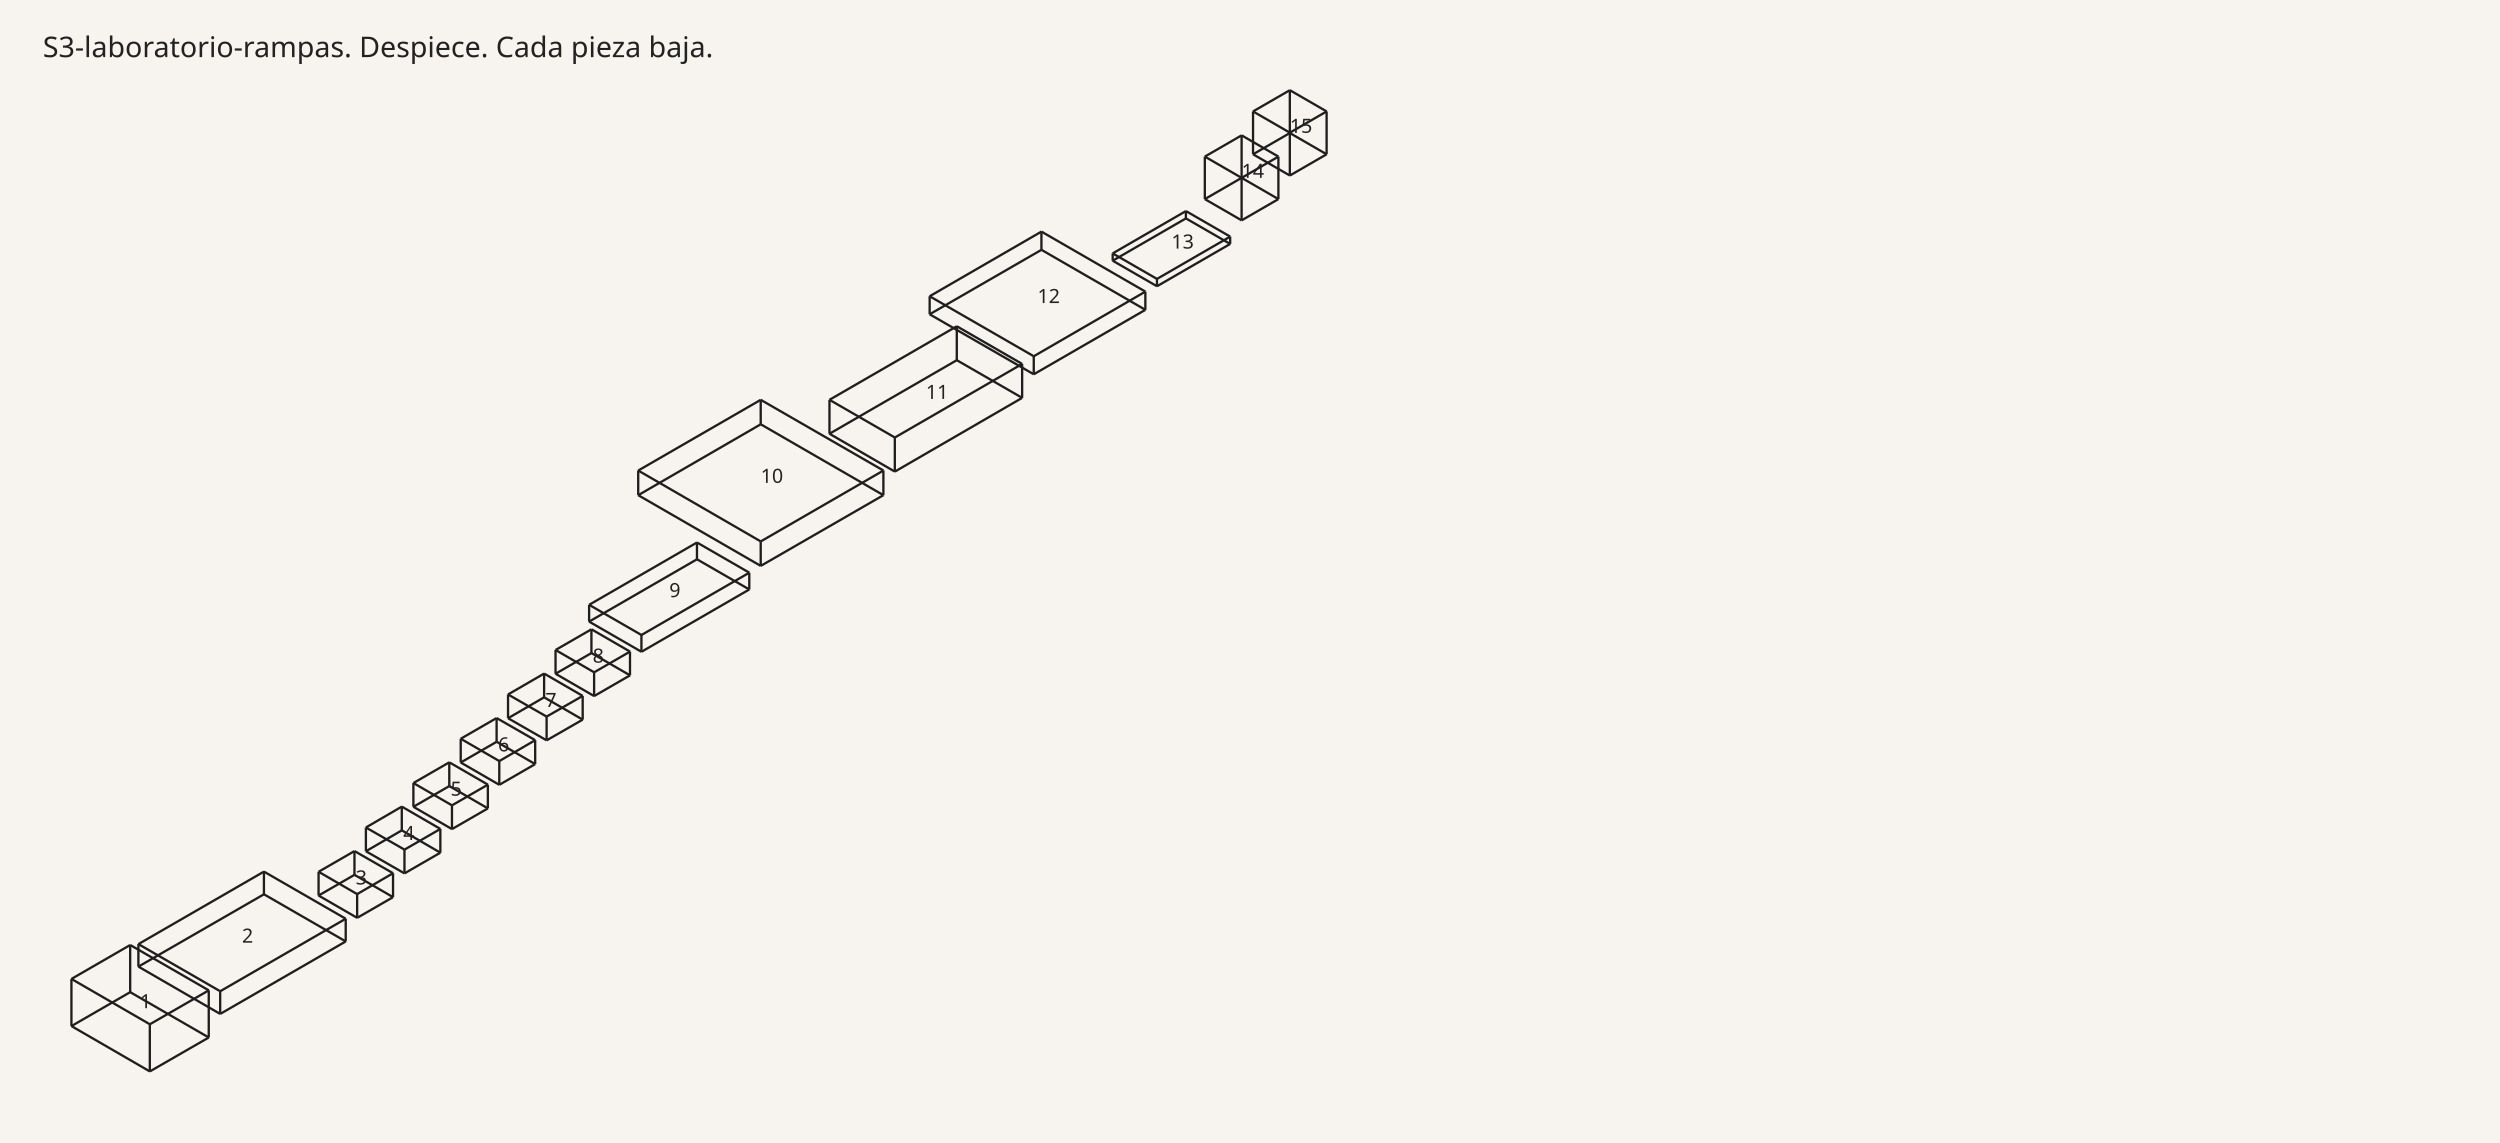
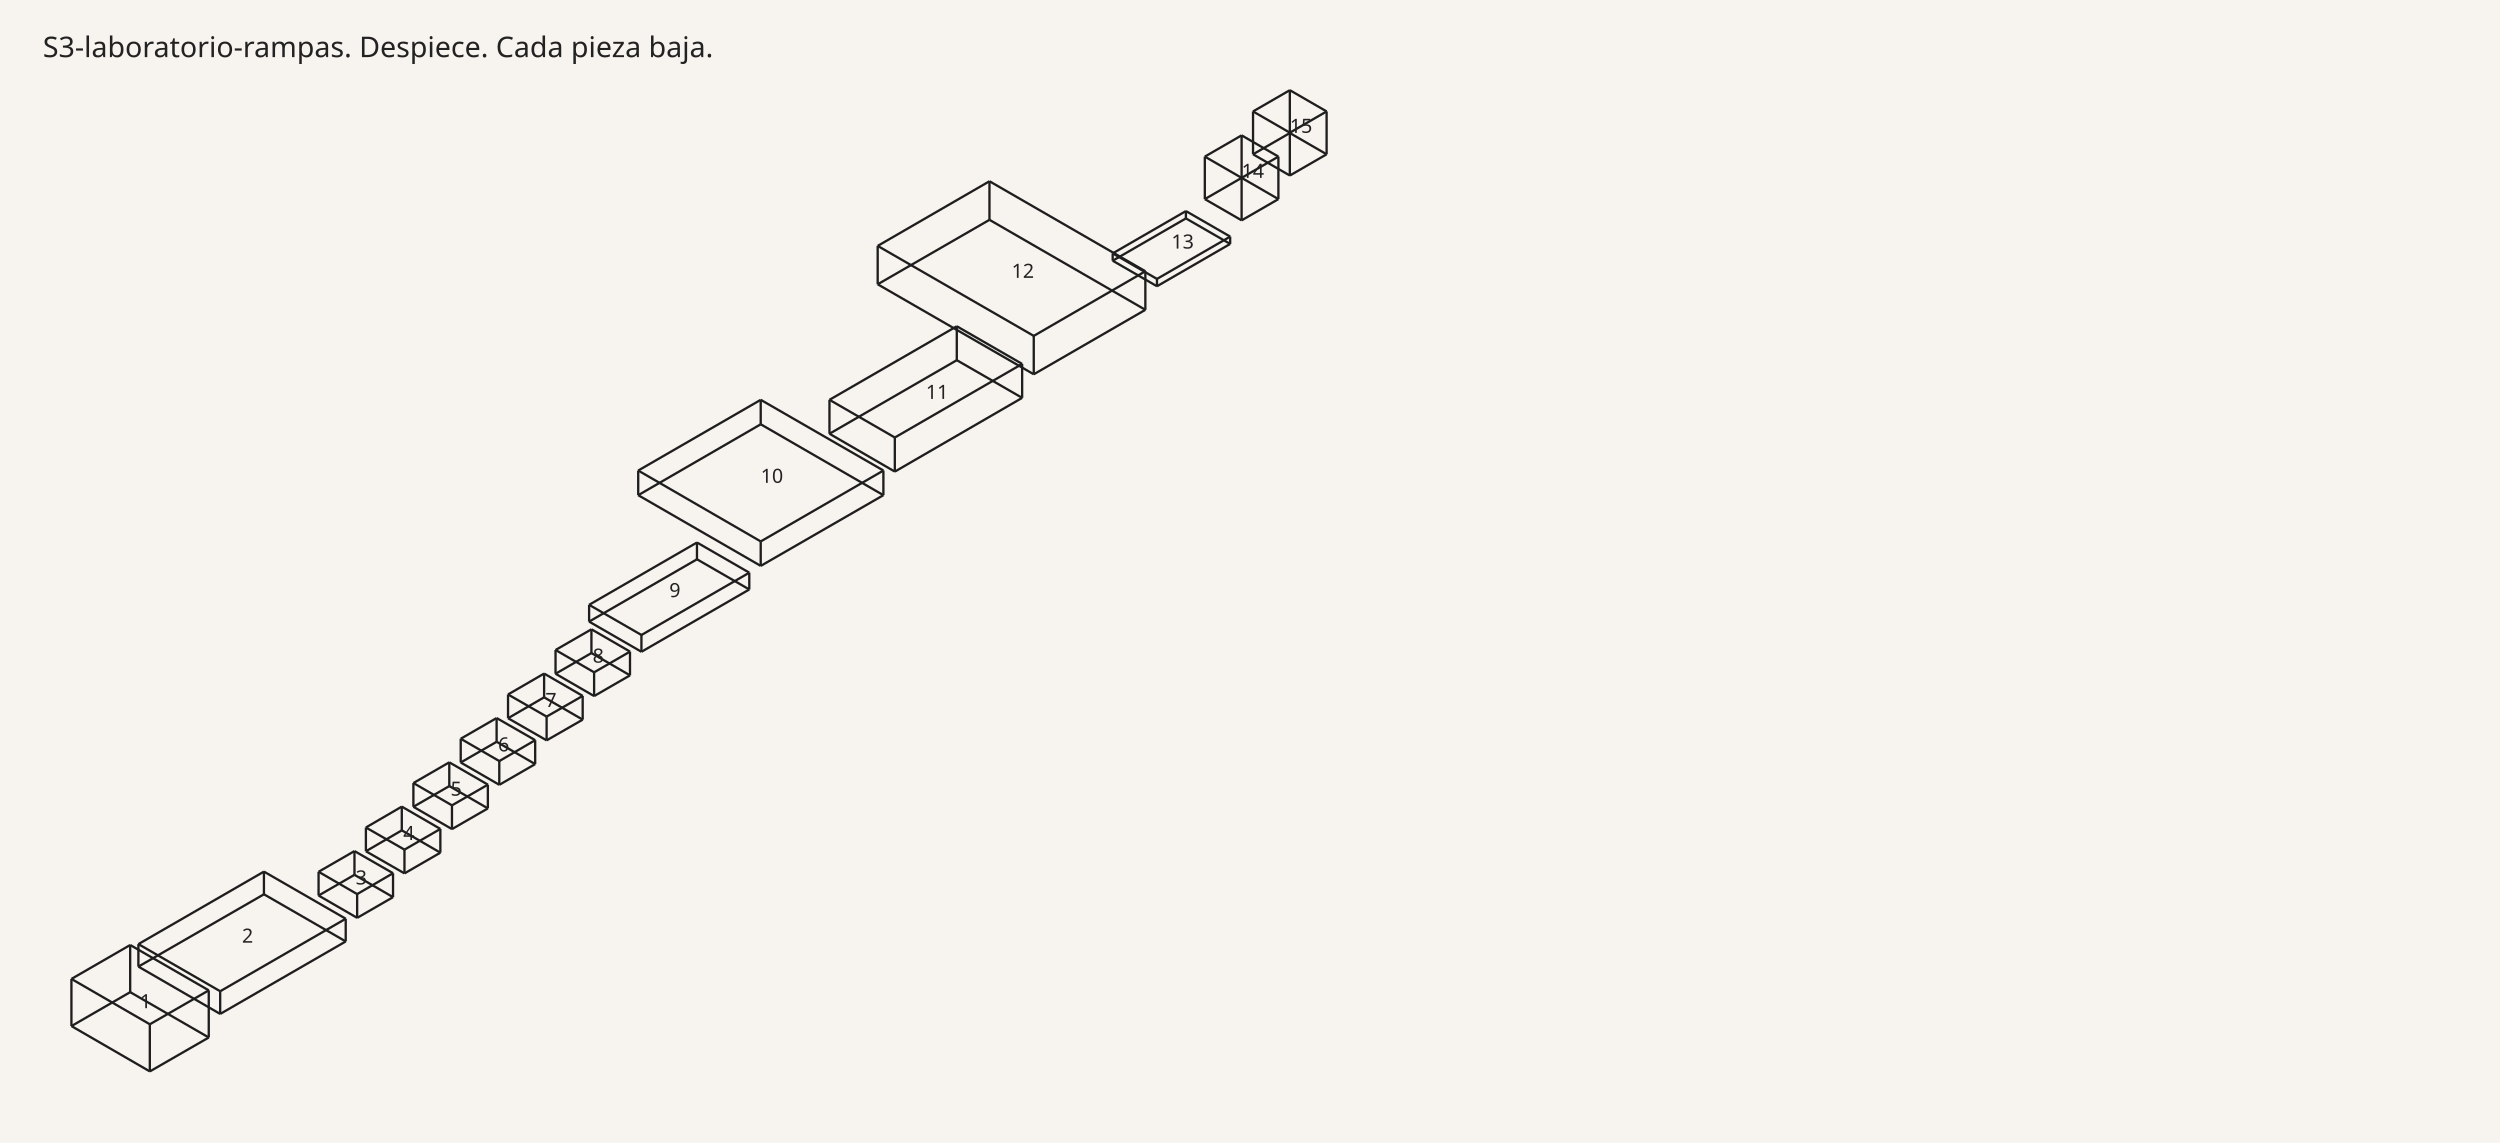
<svg xmlns="http://www.w3.org/2000/svg" width="1400" height="640" viewBox="0 0 1400 640">
  <rect width="100%" height="100%" fill="#f7f4ef" />
  <text x="24" y="32" font-family="sans-serif" font-size="16" fill="#222">S3-laboratorio-rampas. Despiece. Cada pieza baja.</text>
  <line x1="83.9" y1="600.0" x2="83.9" y2="573.6" stroke="rgb(30,30,30)" stroke-width="1.3" />
  <line x1="40.0" y1="574.6" x2="40.0" y2="548.2" stroke="rgb(30,30,30)" stroke-width="1.3" />
  <line x1="116.9" y1="581.0" x2="116.9" y2="554.6" stroke="rgb(30,30,30)" stroke-width="1.3" />
  <line x1="72.9" y1="555.6" x2="72.9" y2="529.2" stroke="rgb(30,30,30)" stroke-width="1.3" />
  <line x1="83.9" y1="600.0" x2="40.0" y2="574.6" stroke="rgb(30,30,30)" stroke-width="1.3" />
  <line x1="83.9" y1="573.6" x2="40.0" y2="548.2" stroke="rgb(30,30,30)" stroke-width="1.3" />
  <line x1="116.9" y1="581.0" x2="72.9" y2="555.6" stroke="rgb(30,30,30)" stroke-width="1.3" />
  <line x1="116.9" y1="554.6" x2="72.9" y2="529.2" stroke="rgb(30,30,30)" stroke-width="1.3" />
  <line x1="83.9" y1="600.0" x2="116.9" y2="581.0" stroke="rgb(30,30,30)" stroke-width="1.3" />
  <line x1="83.9" y1="573.6" x2="116.9" y2="554.6" stroke="rgb(30,30,30)" stroke-width="1.3" />
  <line x1="40.0" y1="574.6" x2="72.9" y2="555.6" stroke="rgb(30,30,30)" stroke-width="1.3" />
  <line x1="40.0" y1="548.2" x2="72.9" y2="529.2" stroke="rgb(30,30,30)" stroke-width="1.3" />
  <line x1="123.3" y1="567.8" x2="123.3" y2="555.1" stroke="rgb(30,30,30)" stroke-width="1.3" />
  <line x1="77.5" y1="541.3" x2="77.5" y2="528.7" stroke="rgb(30,30,30)" stroke-width="1.3" />
  <line x1="193.6" y1="527.2" x2="193.6" y2="514.5" stroke="rgb(30,30,30)" stroke-width="1.3" />
  <line x1="147.8" y1="500.8" x2="147.8" y2="488.1" stroke="rgb(30,30,30)" stroke-width="1.3" />
  <line x1="123.3" y1="567.8" x2="77.5" y2="541.3" stroke="rgb(30,30,30)" stroke-width="1.3" />
  <line x1="123.3" y1="555.1" x2="77.5" y2="528.7" stroke="rgb(30,30,30)" stroke-width="1.3" />
  <line x1="193.6" y1="527.2" x2="147.8" y2="500.8" stroke="rgb(30,30,30)" stroke-width="1.3" />
  <line x1="193.6" y1="514.5" x2="147.8" y2="488.1" stroke="rgb(30,30,30)" stroke-width="1.3" />
  <line x1="123.3" y1="567.8" x2="193.6" y2="527.2" stroke="rgb(30,30,30)" stroke-width="1.3" />
  <line x1="123.3" y1="555.1" x2="193.6" y2="514.5" stroke="rgb(30,30,30)" stroke-width="1.3" />
  <line x1="77.5" y1="541.3" x2="147.8" y2="500.8" stroke="rgb(30,30,30)" stroke-width="1.3" />
  <line x1="77.5" y1="528.7" x2="147.8" y2="488.1" stroke="rgb(30,30,30)" stroke-width="1.3" />
  <line x1="200.0" y1="514.0" x2="200.0" y2="500.7" stroke="rgb(30,30,30)" stroke-width="1.3" />
  <line x1="178.4" y1="501.5" x2="178.4" y2="488.2" stroke="rgb(30,30,30)" stroke-width="1.3" />
  <line x1="220.1" y1="502.4" x2="220.1" y2="489.0" stroke="rgb(30,30,30)" stroke-width="1.3" />
  <line x1="198.5" y1="489.9" x2="198.5" y2="476.6" stroke="rgb(30,30,30)" stroke-width="1.3" />
  <line x1="200.0" y1="514.0" x2="178.4" y2="501.5" stroke="rgb(30,30,30)" stroke-width="1.3" />
  <line x1="200.0" y1="500.7" x2="178.4" y2="488.2" stroke="rgb(30,30,30)" stroke-width="1.3" />
  <line x1="220.1" y1="502.4" x2="198.5" y2="489.9" stroke="rgb(30,30,30)" stroke-width="1.3" />
  <line x1="220.1" y1="489.0" x2="198.5" y2="476.6" stroke="rgb(30,30,30)" stroke-width="1.3" />
  <line x1="200.0" y1="514.0" x2="220.1" y2="502.4" stroke="rgb(30,30,30)" stroke-width="1.3" />
  <line x1="200.0" y1="500.7" x2="220.1" y2="489.0" stroke="rgb(30,30,30)" stroke-width="1.3" />
  <line x1="178.4" y1="501.5" x2="198.5" y2="489.9" stroke="rgb(30,30,30)" stroke-width="1.3" />
  <line x1="178.4" y1="488.2" x2="198.5" y2="476.6" stroke="rgb(30,30,30)" stroke-width="1.3" />
  <line x1="226.5" y1="489.1" x2="226.5" y2="475.8" stroke="rgb(30,30,30)" stroke-width="1.3" />
  <line x1="204.9" y1="476.7" x2="204.9" y2="463.4" stroke="rgb(30,30,30)" stroke-width="1.3" />
  <line x1="246.6" y1="477.5" x2="246.6" y2="464.2" stroke="rgb(30,30,30)" stroke-width="1.3" />
  <line x1="225.0" y1="465.0" x2="225.0" y2="451.7" stroke="rgb(30,30,30)" stroke-width="1.3" />
  <line x1="226.5" y1="489.1" x2="204.9" y2="476.7" stroke="rgb(30,30,30)" stroke-width="1.3" />
  <line x1="226.5" y1="475.8" x2="204.9" y2="463.4" stroke="rgb(30,30,30)" stroke-width="1.3" />
  <line x1="246.6" y1="477.5" x2="225.0" y2="465.0" stroke="rgb(30,30,30)" stroke-width="1.3" />
  <line x1="246.6" y1="464.2" x2="225.0" y2="451.7" stroke="rgb(30,30,30)" stroke-width="1.3" />
  <line x1="226.5" y1="489.1" x2="246.6" y2="477.5" stroke="rgb(30,30,30)" stroke-width="1.3" />
  <line x1="226.5" y1="475.8" x2="246.6" y2="464.2" stroke="rgb(30,30,30)" stroke-width="1.3" />
  <line x1="204.9" y1="476.7" x2="225.0" y2="465.0" stroke="rgb(30,30,30)" stroke-width="1.3" />
  <line x1="204.9" y1="463.4" x2="225.0" y2="451.7" stroke="rgb(30,30,30)" stroke-width="1.3" />
  <line x1="253.1" y1="464.3" x2="253.1" y2="451.0" stroke="rgb(30,30,30)" stroke-width="1.3" />
  <line x1="231.5" y1="451.8" x2="231.5" y2="438.5" stroke="rgb(30,30,30)" stroke-width="1.3" />
  <line x1="273.2" y1="452.7" x2="273.2" y2="439.4" stroke="rgb(30,30,30)" stroke-width="1.3" />
  <line x1="251.6" y1="440.2" x2="251.6" y2="426.9" stroke="rgb(30,30,30)" stroke-width="1.3" />
  <line x1="253.1" y1="464.3" x2="231.5" y2="451.8" stroke="rgb(30,30,30)" stroke-width="1.3" />
  <line x1="253.1" y1="451.0" x2="231.5" y2="438.5" stroke="rgb(30,30,30)" stroke-width="1.3" />
  <line x1="273.2" y1="452.7" x2="251.6" y2="440.2" stroke="rgb(30,30,30)" stroke-width="1.3" />
  <line x1="273.2" y1="439.4" x2="251.6" y2="426.9" stroke="rgb(30,30,30)" stroke-width="1.3" />
  <line x1="253.1" y1="464.3" x2="273.2" y2="452.7" stroke="rgb(30,30,30)" stroke-width="1.3" />
  <line x1="253.1" y1="451.0" x2="273.2" y2="439.4" stroke="rgb(30,30,30)" stroke-width="1.3" />
  <line x1="231.5" y1="451.8" x2="251.6" y2="440.2" stroke="rgb(30,30,30)" stroke-width="1.3" />
  <line x1="231.5" y1="438.5" x2="251.6" y2="426.9" stroke="rgb(30,30,30)" stroke-width="1.3" />
  <line x1="279.6" y1="439.5" x2="279.6" y2="426.2" stroke="rgb(30,30,30)" stroke-width="1.3" />
  <line x1="258.0" y1="427.0" x2="258.0" y2="413.7" stroke="rgb(30,30,30)" stroke-width="1.3" />
  <line x1="299.7" y1="427.9" x2="299.7" y2="414.5" stroke="rgb(30,30,30)" stroke-width="1.3" />
  <line x1="278.1" y1="415.4" x2="278.1" y2="402.1" stroke="rgb(30,30,30)" stroke-width="1.3" />
  <line x1="279.6" y1="439.5" x2="258.0" y2="427.0" stroke="rgb(30,30,30)" stroke-width="1.3" />
  <line x1="279.6" y1="426.2" x2="258.0" y2="413.7" stroke="rgb(30,30,30)" stroke-width="1.3" />
  <line x1="299.7" y1="427.9" x2="278.1" y2="415.4" stroke="rgb(30,30,30)" stroke-width="1.3" />
  <line x1="299.7" y1="414.5" x2="278.1" y2="402.1" stroke="rgb(30,30,30)" stroke-width="1.3" />
  <line x1="279.6" y1="439.5" x2="299.7" y2="427.9" stroke="rgb(30,30,30)" stroke-width="1.3" />
  <line x1="279.6" y1="426.2" x2="299.7" y2="414.5" stroke="rgb(30,30,30)" stroke-width="1.3" />
  <line x1="258.0" y1="427.0" x2="278.1" y2="415.4" stroke="rgb(30,30,30)" stroke-width="1.3" />
  <line x1="258.0" y1="413.7" x2="278.1" y2="402.1" stroke="rgb(30,30,30)" stroke-width="1.3" />
  <line x1="306.1" y1="414.6" x2="306.1" y2="401.3" stroke="rgb(30,30,30)" stroke-width="1.3" />
  <line x1="284.5" y1="402.2" x2="284.5" y2="388.9" stroke="rgb(30,30,30)" stroke-width="1.3" />
  <line x1="326.3" y1="403.0" x2="326.3" y2="389.7" stroke="rgb(30,30,30)" stroke-width="1.3" />
  <line x1="304.7" y1="390.5" x2="304.7" y2="377.2" stroke="rgb(30,30,30)" stroke-width="1.3" />
  <line x1="306.1" y1="414.6" x2="284.5" y2="402.2" stroke="rgb(30,30,30)" stroke-width="1.3" />
  <line x1="306.1" y1="401.3" x2="284.5" y2="388.9" stroke="rgb(30,30,30)" stroke-width="1.3" />
  <line x1="326.3" y1="403.0" x2="304.7" y2="390.5" stroke="rgb(30,30,30)" stroke-width="1.3" />
  <line x1="326.3" y1="389.7" x2="304.7" y2="377.2" stroke="rgb(30,30,30)" stroke-width="1.3" />
  <line x1="306.1" y1="414.6" x2="326.3" y2="403.0" stroke="rgb(30,30,30)" stroke-width="1.3" />
  <line x1="306.1" y1="401.3" x2="326.3" y2="389.7" stroke="rgb(30,30,30)" stroke-width="1.3" />
  <line x1="284.5" y1="402.2" x2="304.7" y2="390.5" stroke="rgb(30,30,30)" stroke-width="1.3" />
  <line x1="284.5" y1="388.9" x2="304.7" y2="377.2" stroke="rgb(30,30,30)" stroke-width="1.3" />
  <line x1="332.7" y1="389.8" x2="332.7" y2="376.5" stroke="rgb(30,30,30)" stroke-width="1.3" />
  <line x1="311.1" y1="377.3" x2="311.1" y2="364.0" stroke="rgb(30,30,30)" stroke-width="1.3" />
  <line x1="352.8" y1="378.2" x2="352.8" y2="364.9" stroke="rgb(30,30,30)" stroke-width="1.3" />
  <line x1="331.2" y1="365.7" x2="331.2" y2="352.4" stroke="rgb(30,30,30)" stroke-width="1.3" />
  <line x1="332.7" y1="389.8" x2="311.1" y2="377.3" stroke="rgb(30,30,30)" stroke-width="1.3" />
  <line x1="332.7" y1="376.5" x2="311.1" y2="364.0" stroke="rgb(30,30,30)" stroke-width="1.3" />
  <line x1="352.8" y1="378.2" x2="331.2" y2="365.7" stroke="rgb(30,30,30)" stroke-width="1.3" />
  <line x1="352.8" y1="364.9" x2="331.2" y2="352.4" stroke="rgb(30,30,30)" stroke-width="1.3" />
  <line x1="332.7" y1="389.8" x2="352.8" y2="378.2" stroke="rgb(30,30,30)" stroke-width="1.3" />
  <line x1="332.7" y1="376.5" x2="352.8" y2="364.9" stroke="rgb(30,30,30)" stroke-width="1.3" />
  <line x1="311.1" y1="377.3" x2="331.2" y2="365.7" stroke="rgb(30,30,30)" stroke-width="1.3" />
  <line x1="311.1" y1="364.0" x2="331.2" y2="352.4" stroke="rgb(30,30,30)" stroke-width="1.3" />
  <line x1="359.2" y1="365.0" x2="359.2" y2="355.6" stroke="rgb(30,30,30)" stroke-width="1.3" />
  <line x1="329.9" y1="348.1" x2="329.9" y2="338.7" stroke="rgb(30,30,30)" stroke-width="1.3" />
  <line x1="419.6" y1="330.1" x2="419.6" y2="320.7" stroke="rgb(30,30,30)" stroke-width="1.3" />
  <line x1="390.3" y1="313.2" x2="390.3" y2="303.8" stroke="rgb(30,30,30)" stroke-width="1.3" />
  <line x1="359.2" y1="365.0" x2="329.9" y2="348.1" stroke="rgb(30,30,30)" stroke-width="1.3" />
  <line x1="359.2" y1="355.6" x2="329.9" y2="338.7" stroke="rgb(30,30,30)" stroke-width="1.3" />
  <line x1="419.6" y1="330.1" x2="390.3" y2="313.2" stroke="rgb(30,30,30)" stroke-width="1.3" />
  <line x1="419.6" y1="320.7" x2="390.3" y2="303.8" stroke="rgb(30,30,30)" stroke-width="1.3" />
  <line x1="359.2" y1="365.0" x2="419.6" y2="330.1" stroke="rgb(30,30,30)" stroke-width="1.3" />
  <line x1="359.2" y1="355.6" x2="419.6" y2="320.7" stroke="rgb(30,30,30)" stroke-width="1.3" />
  <line x1="329.9" y1="348.1" x2="390.3" y2="313.2" stroke="rgb(30,30,30)" stroke-width="1.3" />
  <line x1="329.9" y1="338.7" x2="390.3" y2="303.8" stroke="rgb(30,30,30)" stroke-width="1.3" />
  <line x1="426.0" y1="316.9" x2="426.0" y2="303.2" stroke="rgb(30,30,30)" stroke-width="1.3" />
  <line x1="357.4" y1="277.3" x2="357.4" y2="263.5" stroke="rgb(30,30,30)" stroke-width="1.3" />
  <line x1="494.7" y1="277.3" x2="494.7" y2="263.5" stroke="rgb(30,30,30)" stroke-width="1.3" />
  <line x1="426.0" y1="237.6" x2="426.0" y2="223.9" stroke="rgb(30,30,30)" stroke-width="1.3" />
  <line x1="426.0" y1="316.9" x2="357.4" y2="277.3" stroke="rgb(30,30,30)" stroke-width="1.3" />
  <line x1="426.0" y1="303.2" x2="357.4" y2="263.5" stroke="rgb(30,30,30)" stroke-width="1.3" />
  <line x1="494.7" y1="277.3" x2="426.0" y2="237.6" stroke="rgb(30,30,30)" stroke-width="1.3" />
  <line x1="494.7" y1="263.5" x2="426.0" y2="223.9" stroke="rgb(30,30,30)" stroke-width="1.3" />
  <line x1="426.0" y1="316.9" x2="494.7" y2="277.3" stroke="rgb(30,30,30)" stroke-width="1.3" />
  <line x1="426.0" y1="303.2" x2="494.7" y2="263.5" stroke="rgb(30,30,30)" stroke-width="1.3" />
  <line x1="357.4" y1="277.3" x2="426.0" y2="237.6" stroke="rgb(30,30,30)" stroke-width="1.3" />
  <line x1="357.4" y1="263.5" x2="426.0" y2="223.9" stroke="rgb(30,30,30)" stroke-width="1.3" />
  <line x1="501.1" y1="264.1" x2="501.1" y2="245.0" stroke="rgb(30,30,30)" stroke-width="1.3" />
  <line x1="464.5" y1="242.9" x2="464.5" y2="223.9" stroke="rgb(30,30,30)" stroke-width="1.3" />
  <line x1="572.4" y1="222.8" x2="572.4" y2="203.8" stroke="rgb(30,30,30)" stroke-width="1.3" />
  <line x1="535.8" y1="201.7" x2="535.8" y2="182.7" stroke="rgb(30,30,30)" stroke-width="1.3" />
  <line x1="501.1" y1="264.1" x2="464.5" y2="242.9" stroke="rgb(30,30,30)" stroke-width="1.3" />
  <line x1="501.1" y1="245.0" x2="464.5" y2="223.9" stroke="rgb(30,30,30)" stroke-width="1.3" />
  <line x1="572.4" y1="222.8" x2="535.8" y2="201.7" stroke="rgb(30,30,30)" stroke-width="1.3" />
  <line x1="572.4" y1="203.8" x2="535.8" y2="182.7" stroke="rgb(30,30,30)" stroke-width="1.3" />
  <line x1="501.1" y1="264.1" x2="572.4" y2="222.8" stroke="rgb(30,30,30)" stroke-width="1.3" />
  <line x1="501.1" y1="245.0" x2="572.4" y2="203.8" stroke="rgb(30,30,30)" stroke-width="1.3" />
  <line x1="464.5" y1="242.9" x2="535.8" y2="201.7" stroke="rgb(30,30,30)" stroke-width="1.3" />
  <line x1="464.5" y1="223.9" x2="535.8" y2="182.7" stroke="rgb(30,30,30)" stroke-width="1.3" />
-   <line x1="578.9" y1="209.6" x2="578.9" y2="199.5" stroke="rgb(30,30,30)" stroke-width="1.3" />
-   <line x1="520.6" y1="176.0" x2="520.6" y2="165.9" stroke="rgb(30,30,30)" stroke-width="1.3" />
-   <line x1="641.4" y1="173.5" x2="641.4" y2="163.3" stroke="rgb(30,30,30)" stroke-width="1.3" />
-   <line x1="583.2" y1="139.9" x2="583.2" y2="129.7" stroke="rgb(30,30,30)" stroke-width="1.3" />
-   <line x1="578.9" y1="209.6" x2="520.6" y2="176.0" stroke="rgb(30,30,30)" stroke-width="1.3" />
-   <line x1="578.9" y1="199.5" x2="520.6" y2="165.9" stroke="rgb(30,30,30)" stroke-width="1.3" />
-   <line x1="641.4" y1="173.5" x2="583.2" y2="139.9" stroke="rgb(30,30,30)" stroke-width="1.3" />
-   <line x1="641.4" y1="163.3" x2="583.2" y2="129.7" stroke="rgb(30,30,30)" stroke-width="1.3" />
+   <line x1="578.9" y1="209.6" x2="578.9" y2="188.1" stroke="rgb(30,30,30)" stroke-width="1.3" />
+   <line x1="491.5" y1="159.2" x2="491.5" y2="137.7" stroke="rgb(30,30,30)" stroke-width="1.3" />
+   <line x1="641.4" y1="173.5" x2="641.4" y2="151.9" stroke="rgb(30,30,30)" stroke-width="1.3" />
+   <line x1="554.1" y1="123.1" x2="554.1" y2="101.5" stroke="rgb(30,30,30)" stroke-width="1.3" />
+   <line x1="578.9" y1="209.6" x2="491.5" y2="159.2" stroke="rgb(30,30,30)" stroke-width="1.3" />
+   <line x1="578.9" y1="188.1" x2="491.5" y2="137.7" stroke="rgb(30,30,30)" stroke-width="1.3" />
+   <line x1="641.4" y1="173.5" x2="554.1" y2="123.1" stroke="rgb(30,30,30)" stroke-width="1.3" />
+   <line x1="641.4" y1="151.9" x2="554.1" y2="101.5" stroke="rgb(30,30,30)" stroke-width="1.3" />
  <line x1="578.9" y1="209.6" x2="641.4" y2="173.5" stroke="rgb(30,30,30)" stroke-width="1.3" />
-   <line x1="578.9" y1="199.5" x2="641.4" y2="163.3" stroke="rgb(30,30,30)" stroke-width="1.3" />
-   <line x1="520.6" y1="176.0" x2="583.2" y2="139.9" stroke="rgb(30,30,30)" stroke-width="1.3" />
-   <line x1="520.6" y1="165.9" x2="583.2" y2="129.7" stroke="rgb(30,30,30)" stroke-width="1.3" />
+   <line x1="578.9" y1="188.1" x2="641.4" y2="151.9" stroke="rgb(30,30,30)" stroke-width="1.3" />
+   <line x1="491.5" y1="159.2" x2="554.1" y2="123.1" stroke="rgb(30,30,30)" stroke-width="1.3" />
+   <line x1="491.5" y1="137.7" x2="554.1" y2="101.5" stroke="rgb(30,30,30)" stroke-width="1.3" />
  <line x1="647.9" y1="160.3" x2="647.9" y2="156.2" stroke="rgb(30,30,30)" stroke-width="1.3" />
  <line x1="623.1" y1="146.0" x2="623.1" y2="141.9" stroke="rgb(30,30,30)" stroke-width="1.3" />
  <line x1="688.9" y1="136.6" x2="688.9" y2="132.5" stroke="rgb(30,30,30)" stroke-width="1.3" />
  <line x1="664.1" y1="122.3" x2="664.1" y2="118.2" stroke="rgb(30,30,30)" stroke-width="1.3" />
  <line x1="647.9" y1="160.3" x2="623.1" y2="146.0" stroke="rgb(30,30,30)" stroke-width="1.3" />
  <line x1="647.9" y1="156.2" x2="623.1" y2="141.9" stroke="rgb(30,30,30)" stroke-width="1.3" />
  <line x1="688.9" y1="136.6" x2="664.1" y2="122.3" stroke="rgb(30,30,30)" stroke-width="1.3" />
  <line x1="688.9" y1="132.5" x2="664.1" y2="118.2" stroke="rgb(30,30,30)" stroke-width="1.3" />
  <line x1="647.9" y1="160.3" x2="688.9" y2="136.6" stroke="rgb(30,30,30)" stroke-width="1.3" />
  <line x1="647.9" y1="156.2" x2="688.9" y2="132.5" stroke="rgb(30,30,30)" stroke-width="1.3" />
  <line x1="623.1" y1="146.0" x2="664.1" y2="122.3" stroke="rgb(30,30,30)" stroke-width="1.3" />
  <line x1="623.1" y1="141.9" x2="664.1" y2="118.2" stroke="rgb(30,30,30)" stroke-width="1.3" />
  <line x1="695.3" y1="123.4" x2="695.3" y2="99.6" stroke="rgb(30,30,30)" stroke-width="1.3" />
  <line x1="674.7" y1="111.5" x2="674.7" y2="87.7" stroke="rgb(30,30,30)" stroke-width="1.3" />
  <line x1="715.9" y1="111.5" x2="715.9" y2="87.7" stroke="rgb(30,30,30)" stroke-width="1.3" />
  <line x1="695.3" y1="99.6" x2="695.3" y2="75.8" stroke="rgb(30,30,30)" stroke-width="1.3" />
  <line x1="695.3" y1="123.4" x2="674.7" y2="111.5" stroke="rgb(30,30,30)" stroke-width="1.3" />
  <line x1="695.3" y1="99.6" x2="674.7" y2="87.7" stroke="rgb(30,30,30)" stroke-width="1.3" />
  <line x1="715.9" y1="111.5" x2="695.3" y2="99.6" stroke="rgb(30,30,30)" stroke-width="1.3" />
  <line x1="715.9" y1="87.7" x2="695.3" y2="75.8" stroke="rgb(30,30,30)" stroke-width="1.3" />
  <line x1="695.3" y1="123.4" x2="715.9" y2="111.5" stroke="rgb(30,30,30)" stroke-width="1.3" />
  <line x1="695.3" y1="99.6" x2="715.9" y2="87.7" stroke="rgb(30,30,30)" stroke-width="1.3" />
  <line x1="674.7" y1="111.5" x2="695.3" y2="99.6" stroke="rgb(30,30,30)" stroke-width="1.3" />
  <line x1="674.7" y1="87.7" x2="695.3" y2="75.8" stroke="rgb(30,30,30)" stroke-width="1.3" />
  <line x1="722.3" y1="98.3" x2="722.3" y2="74.3" stroke="rgb(30,30,30)" stroke-width="1.3" />
  <line x1="701.7" y1="86.4" x2="701.7" y2="62.4" stroke="rgb(30,30,30)" stroke-width="1.3" />
  <line x1="742.9" y1="86.4" x2="742.9" y2="62.4" stroke="rgb(30,30,30)" stroke-width="1.3" />
  <line x1="722.3" y1="74.5" x2="722.3" y2="50.5" stroke="rgb(30,30,30)" stroke-width="1.3" />
  <line x1="722.3" y1="98.3" x2="701.7" y2="86.4" stroke="rgb(30,30,30)" stroke-width="1.3" />
  <line x1="722.3" y1="74.3" x2="701.7" y2="62.4" stroke="rgb(30,30,30)" stroke-width="1.3" />
  <line x1="742.9" y1="86.4" x2="722.3" y2="74.5" stroke="rgb(30,30,30)" stroke-width="1.3" />
  <line x1="742.9" y1="62.4" x2="722.3" y2="50.5" stroke="rgb(30,30,30)" stroke-width="1.3" />
  <line x1="722.3" y1="98.3" x2="742.9" y2="86.4" stroke="rgb(30,30,30)" stroke-width="1.3" />
  <line x1="722.3" y1="74.3" x2="742.9" y2="62.4" stroke="rgb(30,30,30)" stroke-width="1.3" />
  <line x1="701.7" y1="86.4" x2="722.3" y2="74.5" stroke="rgb(30,30,30)" stroke-width="1.3" />
  <line x1="701.7" y1="62.4" x2="722.3" y2="50.5" stroke="rgb(30,30,30)" stroke-width="1.3" />
  <text x="78.4" y="564.6" font-family="sans-serif" font-size="11" fill="#222">1</text>
  <text x="135.5" y="527.9" font-family="sans-serif" font-size="11" fill="#222">2</text>
  <text x="199.2" y="495.3" font-family="sans-serif" font-size="11" fill="#222">3</text>
  <text x="225.8" y="470.4" font-family="sans-serif" font-size="11" fill="#222">4</text>
  <text x="252.3" y="445.6" font-family="sans-serif" font-size="11" fill="#222">5</text>
  <text x="278.9" y="420.8" font-family="sans-serif" font-size="11" fill="#222">6</text>
  <text x="305.4" y="395.9" font-family="sans-serif" font-size="11" fill="#222">7</text>
  <text x="331.9" y="371.1" font-family="sans-serif" font-size="11" fill="#222">8</text>
  <text x="374.8" y="334.4" font-family="sans-serif" font-size="11" fill="#222">9</text>
  <text x="426.0" y="270.4" font-family="sans-serif" font-size="11" fill="#222">10</text>
  <text x="518.5" y="223.4" font-family="sans-serif" font-size="11" fill="#222">11</text>
-   <text x="581.0" y="169.7" font-family="sans-serif" font-size="11" fill="#222">12</text>
+   <text x="566.5" y="155.6" font-family="sans-serif" font-size="11" fill="#222">12</text>
  <text x="656.0" y="139.2" font-family="sans-serif" font-size="11" fill="#222">13</text>
  <text x="695.3" y="99.6" font-family="sans-serif" font-size="11" fill="#222">14</text>
  <text x="722.3" y="74.4" font-family="sans-serif" font-size="11" fill="#222">15</text>
</svg>
